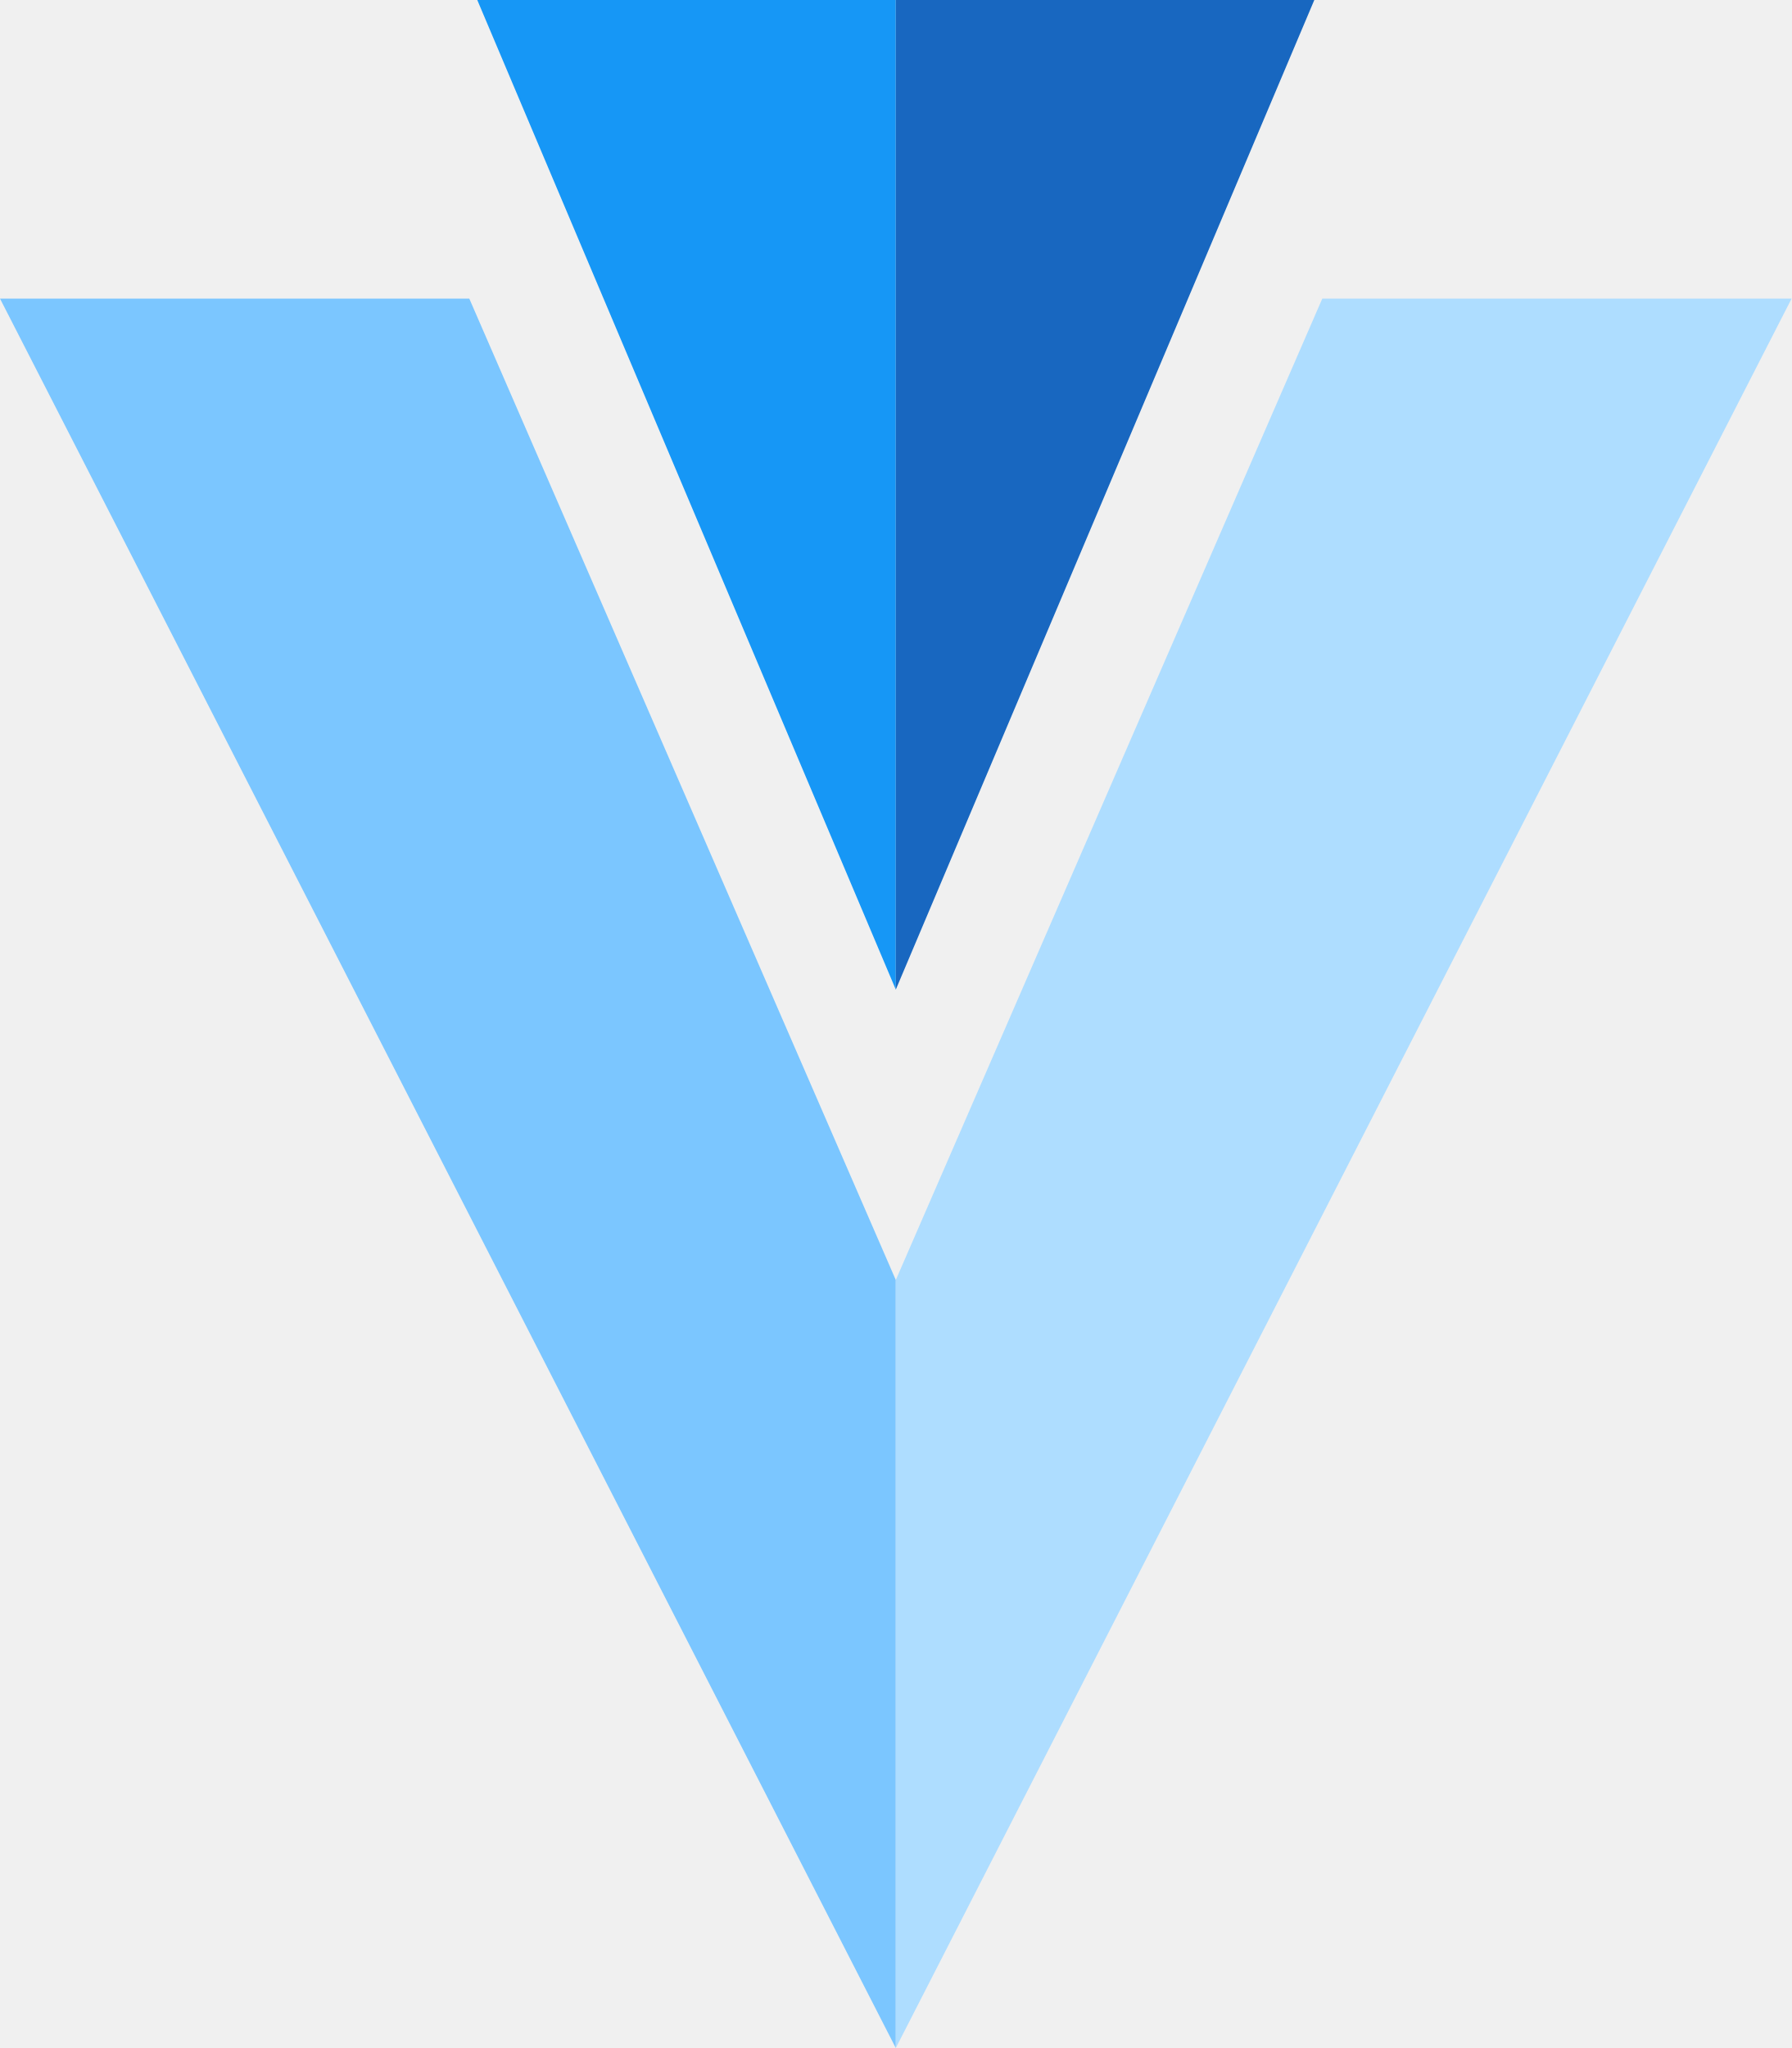
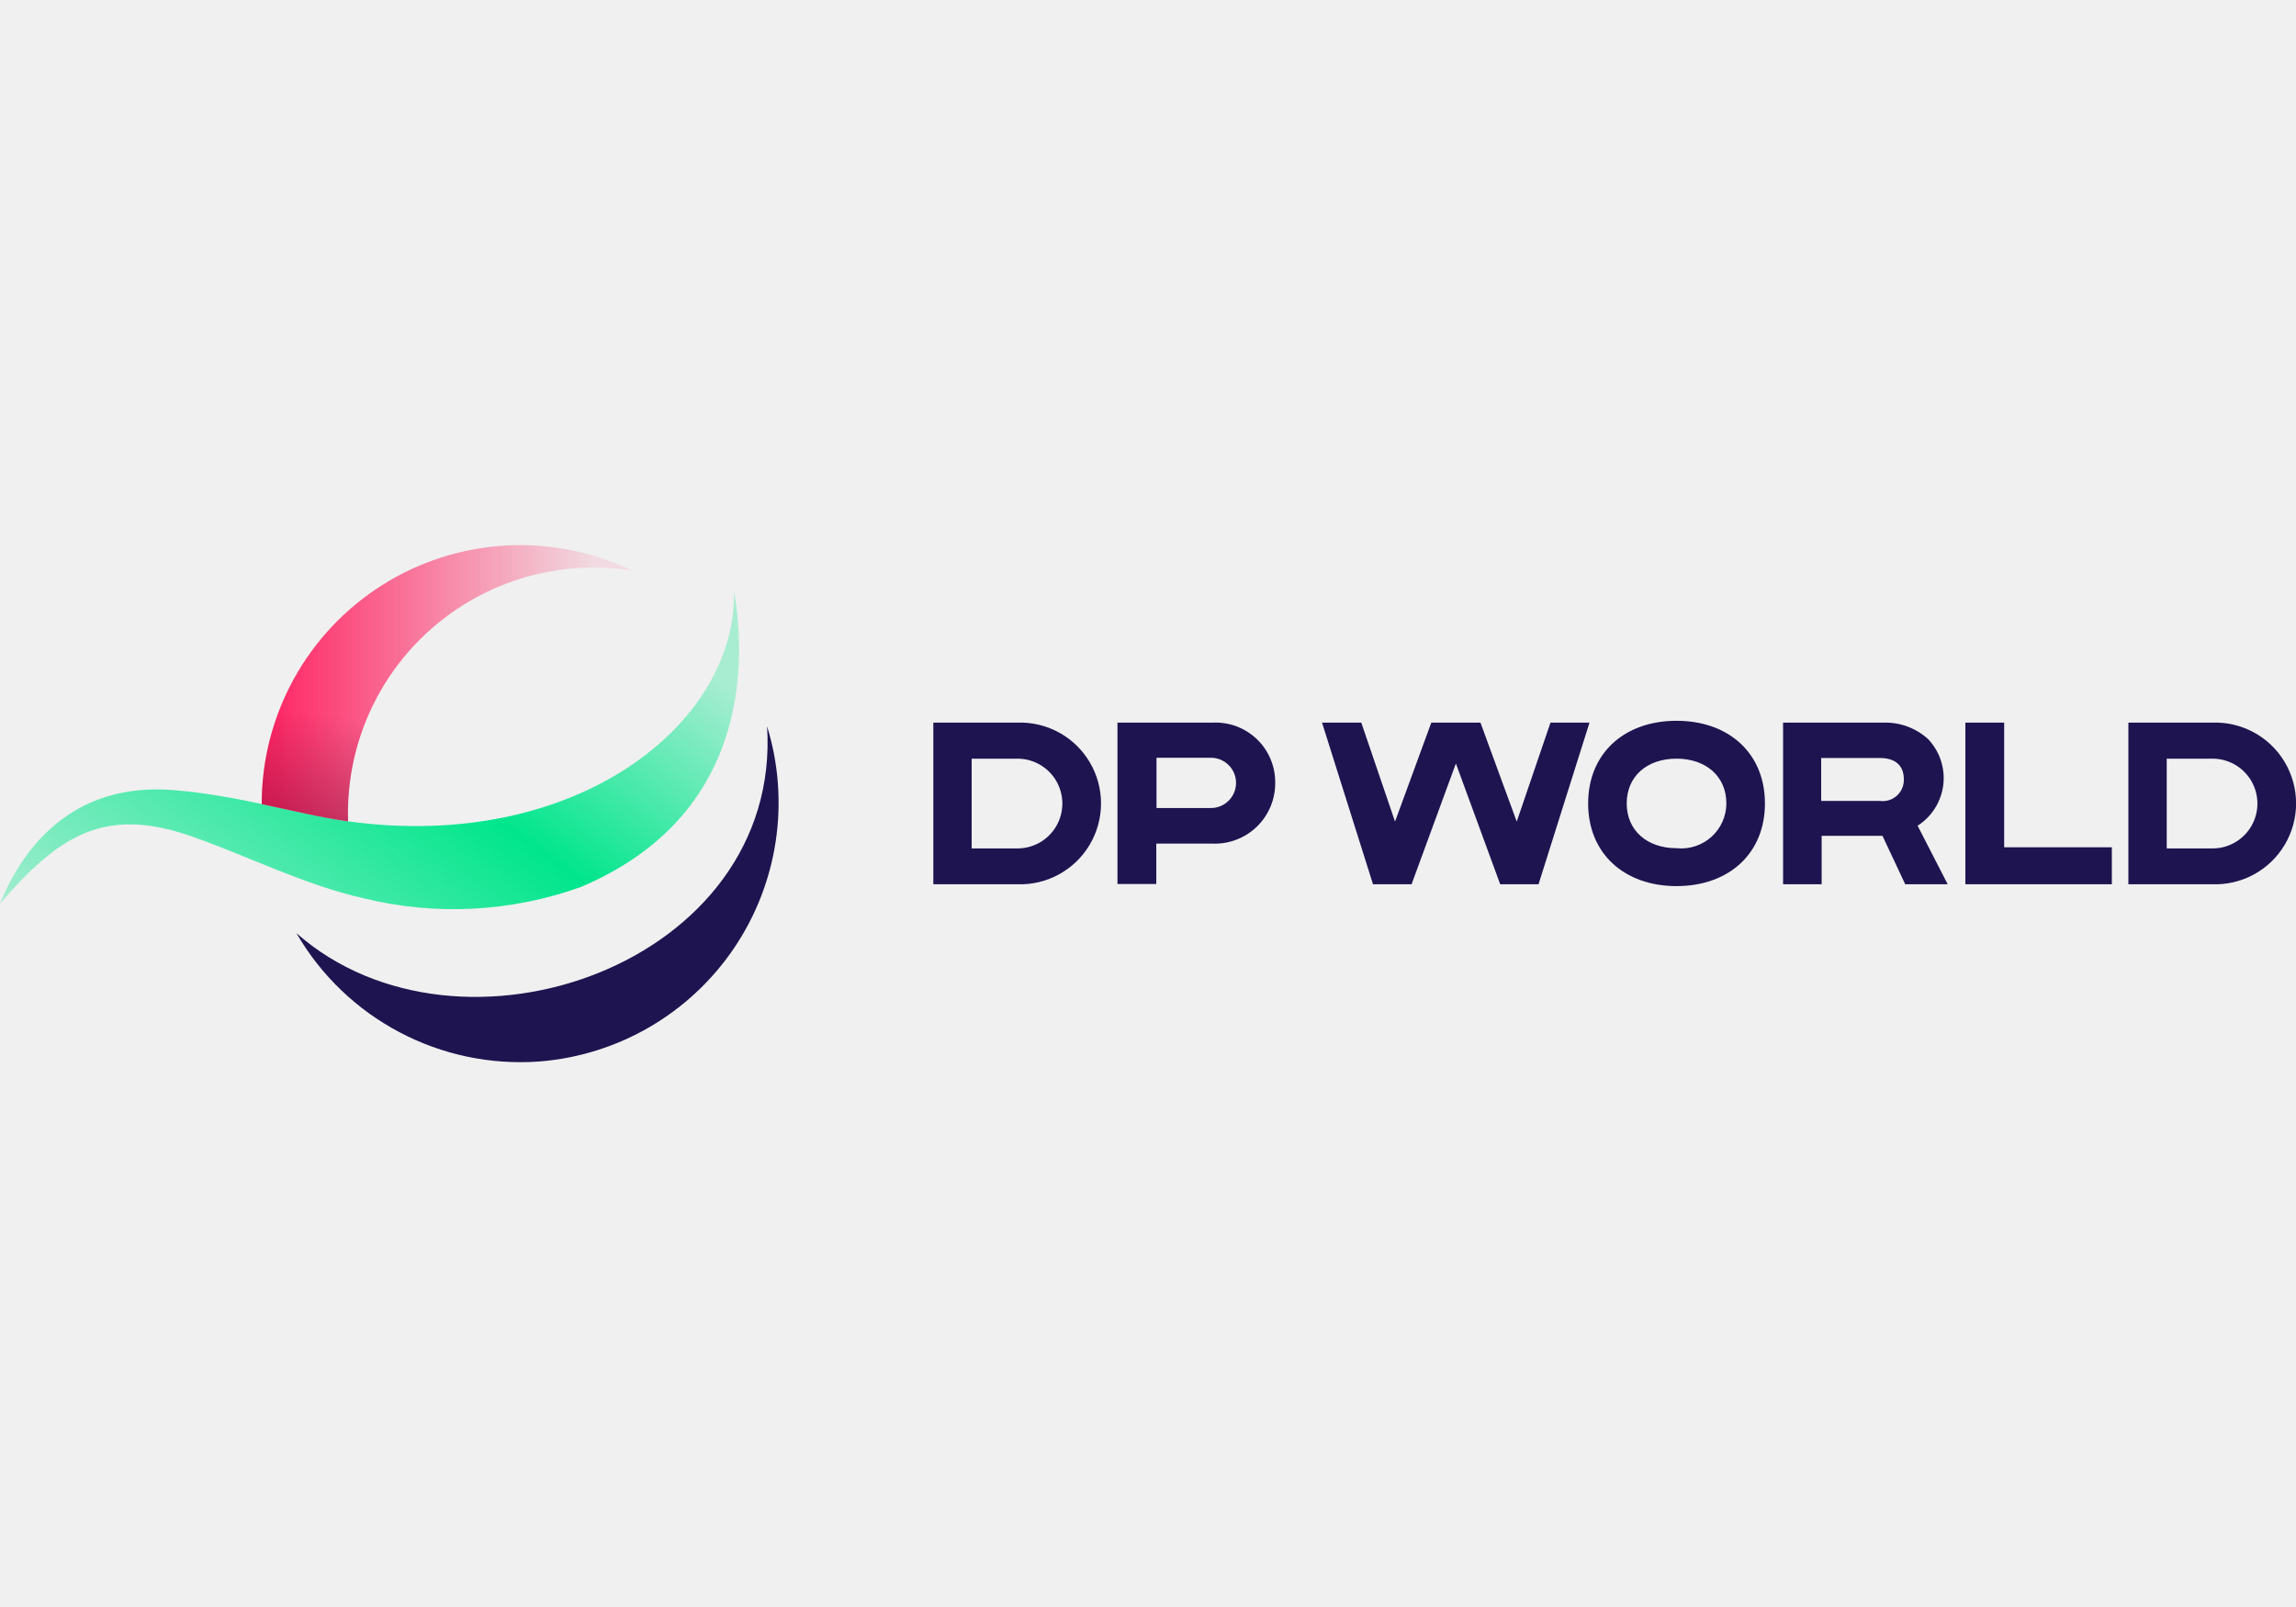
- <svg xmlns="http://www.w3.org/2000/svg" id="Layer_1" data-name="Layer 1" viewBox="0 0 87.5 100">
+ <svg xmlns="http://www.w3.org/2000/svg" id="master-artboard" viewBox="0 0 1400 980" version="1.1" x="0px" y="0px" style="enable-background:new 0 0 336 235.2;" width="1400px" height="980px">
  <defs>
-     <style>.cls-1{fill:#1697f6;}.cls-2{fill:#7bc6ff;}.cls-3{fill:#1867c0;}.cls-4{fill:#aeddff;}</style>
+     <linearGradient id="linear-gradient" x1="-0.007" y1="0.999" x2="1.034" y2="0.383" gradientUnits="objectBoundingBox">
+       <stop offset="0" stop-color="#00e68c" stop-opacity="0.302" />
+       <stop offset="0.6" stop-color="#00e68c" />
+       <stop offset="0.964" stop-color="#00e68c" stop-opacity="0.361" />
+       <stop offset="1" stop-color="#00e68c" stop-opacity="0.302" />
+     </linearGradient>
+     <linearGradient id="linear-gradient-2" y1="0.5" x2="1" y2="0.5" gradientUnits="objectBoundingBox">
+       <stop offset="0" stop-color="#ff2261" />
+       <stop offset="0.9" stop-color="#ff2261" stop-opacity="0.102" />
+     </linearGradient>
+     <linearGradient id="linear-gradient-3" x1="0.403" y1="1.102" x2="0.471" y2="0.658" gradientUnits="objectBoundingBox">
+       <stop offset="0" stop-color="#68022c" />
+       <stop offset="0.15" stop-color="#68022c" stop-opacity="0.749" />
+       <stop offset="1" stop-color="#68022c" stop-opacity="0" />
+     </linearGradient>
+     <linearGradient id="linear-gradient-4" x1="0.056" y1="0.852" x2="1.06" y2="0.355" gradientUnits="objectBoundingBox">
+       <stop offset="0" stop-color="#fff" stop-opacity="0.102" />
+       <stop offset="0.6" stop-color="#fff" stop-opacity="0.949" />
+       <stop offset="1" stop-color="#fff" stop-opacity="0.302" />
+     </linearGradient>
+     <linearGradient id="gradient-1" x1="-0.007" y1="0.999" x2="1.034" y2="0.383" gradientUnits="objectBoundingBox">
+       <stop offset="0" stop-color="#00e68c" stop-opacity="0.302" />
+       <stop offset="0.6" stop-color="#00e68c" />
+       <stop offset="0.964" stop-color="#00e68c" stop-opacity="0.361" />
+       <stop offset="1" stop-color="#00e68c" stop-opacity="0.302" />
+     </linearGradient>
+     <linearGradient id="gradient-2" y1="0.5" x2="1" y2="0.5" gradientUnits="objectBoundingBox">
+       <stop offset="0" stop-color="#ff2261" />
+       <stop offset="0.9" stop-color="#ff2261" stop-opacity="0.102" />
+     </linearGradient>
+     <linearGradient id="gradient-3" x1="0.403" y1="1.102" x2="0.471" y2="0.658" gradientUnits="objectBoundingBox">
+       <stop offset="0" stop-color="#68022c" />
+       <stop offset="0.15" stop-color="#68022c" stop-opacity="0.749" />
+       <stop offset="1" stop-color="#68022c" stop-opacity="0" />
+     </linearGradient>
+     <linearGradient id="gradient-4" x1="0.056" y1="0.852" x2="1.06" y2="0.355" gradientUnits="objectBoundingBox">
+       <stop offset="0" stop-color="#fff" stop-opacity="0.102" />
+       <stop offset="0.6" stop-color="#fff" stop-opacity="0.949" />
+       <stop offset="1" stop-color="#fff" stop-opacity="0.302" />
+     </linearGradient>
  </defs>
-   <polyline class="cls-1" points="43.75 0 23.31 0 43.75 48.32" />
-   <polygon class="cls-2" points="43.75 62.5 43.75 100 0 14.58 22.92 14.58 43.75 62.5" />
-   <polyline class="cls-3" points="43.75 0 64.19 0 43.75 48.32" />
-   <polygon class="cls-4" points="64.58 14.58 87.5 14.58 43.75 100 43.75 62.5 64.58 14.58" />
+   <rect id="ee-background" x="0" y="0" width="1400" height="980" style="fill: white; fill-opacity: 0; pointer-events: none;" />
+   <g transform="matrix(8.902172, 0, 0, 8.902172, -0.00001128117, 332.3514)">
+     <g id="DP_World_Logo_Colour_BlackBG_Horizontal_RGB" transform="translate(-143.9 -143.924)">
+       <path id="Path_70212" data-name="Path 70212" d="M183.688,184.187a25.809,25.809,0,0,1-14.956.755c-4.057-.928-7.785-2.846-11.638-4.2-6.133-2.17-9.216.016-13.194,4.576,1.588-3.884,5-8.319,11.873-7.769,4.529.362,8.665,1.683,11.968,2.139,15.522,2.139,26.641-6.621,26.436-15.789C194.964,168.461,195.42,179.218,183.688,184.187Z" transform="translate(0 -16.834)" fill="url(#linear-gradient)" />
+       <path id="Path_70213" data-name="Path 70213" d="M263.813,162.855h0a16.827,16.827,0,0,1,19.469-17.173A17.71,17.71,0,0,0,257.9,161.675C260.07,162.132,262.052,162.619,263.813,162.855Z" transform="translate(-96.072)" fill="url(#linear-gradient-2)" />
+       <g id="Group_14038" data-name="Group 14038" transform="translate(161.828 143.924)">
+         <path id="Path_70214" data-name="Path 70214" d="M263.813,162.855h0a16.827,16.827,0,0,1,19.469-17.173A17.71,17.71,0,0,0,257.9,161.675C260.07,162.132,262.052,162.619,263.813,162.855Z" transform="translate(-257.9 -143.924)" opacity="0.5" fill="url(#linear-gradient-3)" />
+       </g>
+       <g id="Group_14039" data-name="Group 14039" transform="translate(207.828 155.967)">
+         <path id="Path_70215" data-name="Path 70215" d="M556.124,221.3H550.4v11.071h5.724a5.54,5.54,0,1,0,0-11.071Zm-.016,8.618h-3.082v-6.149h3.082a3.075,3.075,0,1,1,0,6.149Z" transform="translate(-550.4 -221.174)" fill="#fff" style="fill: rgb(30, 20, 80);" />
+         <path id="Path_70216" data-name="Path 70216" d="M1076.624,221.3H1070.9v11.071h5.724a5.54,5.54,0,1,0,0-11.071Zm-.016,8.618h-3.082v-6.149h3.082a3.075,3.075,0,1,1,0,6.149Z" transform="translate(-989.044 -221.174)" fill="#fff" style="fill: rgb(30, 20, 80);" />
+         <path id="Path_70217" data-name="Path 70217" d="M630.616,221.3h6.511a4.085,4.085,0,0,1,4.278,4.12,4.136,4.136,0,0,1-4.293,4.168h-3.853v2.768H630.6V221.3Zm2.658,2.406v3.444H637a1.722,1.722,0,1,0,0-3.444Z" transform="translate(-617.987 -221.174)" fill="#fff" style="fill: rgb(30, 20, 80);" />
+         <path id="Path_70218" data-name="Path 70218" d="M735.348,221.3l-2.312,6.778-2.485-6.778h-3.366l-2.485,6.778-2.312-6.778H719.7l3.491,11.071h2.642l3.035-8.272,3.035,8.272h2.626l3.491-11.071Z" transform="translate(-693.075 -221.174)" fill="#fff" style="fill: rgb(30, 20, 80);" />
+         <path id="Path_70219" data-name="Path 70219" d="M920.4,221.3h6.857a4.358,4.358,0,0,1,3.082,1.117,3.874,3.874,0,0,1-.708,5.945l2.06,4.01h-2.909l-1.557-3.318h-4.167v3.318h-2.642V221.3Zm2.626,2.422v2.941h4.01a1.447,1.447,0,0,0,1.651-1.478c0-.991-.629-1.463-1.651-1.463Z" transform="translate(-862.212 -221.174)" fill="#fff" style="fill: rgb(30, 20, 80);" />
+         <path id="Path_70220" data-name="Path 70220" d="M999.9,221.3h2.658v8.539h7.376v2.532H999.9V221.3Z" transform="translate(-929.21 -221.174)" fill="#fff" style="fill: rgb(30, 20, 80);" />
+         <path id="Path_70221" data-name="Path 70221" d="M841.655,220.5c-3.586,0-6.055,2.233-6.055,5.662s2.469,5.662,6.055,5.662,6.055-2.233,6.055-5.662S845.24,220.5,841.655,220.5Zm0,8.728h0c-2.013,0-3.413-1.211-3.413-3.067s1.384-3.067,3.413-3.067h0c2.013,0,3.413,1.211,3.413,3.067A3.091,3.091,0,0,1,841.655,229.228Z" transform="translate(-790.748 -220.5)" fill="#fff" style="fill: rgb(30, 20, 80);" />
+       </g>
+       <path id="Path_70222" data-name="Path 70222" d="M289.654,245.861A17.731,17.731,0,0,1,273,237.07c11.2,9.876,33.277,2.092,32.239-14.17A17.782,17.782,0,0,1,289.654,245.861Z" transform="translate(-108.797 -66.556)" fill="url(#linear-gradient-4)" style="fill: rgb(30, 20, 80);" />
+       <path d="M 187.323 175.179" style="fill-opacity: 1; stroke: rgb(0, 0, 0); stroke-opacity: 1; stroke-width: 0; paint-order: fill; fill: rgb(30, 20, 80);" />
+       <path d="M 258.624 159.179" style="fill: rgb(30, 20, 80); fill-opacity: 1; stroke: rgb(0, 0, 0); stroke-opacity: 1; stroke-width: 0; paint-order: fill;" />
+     </g>
+   </g>
</svg>
